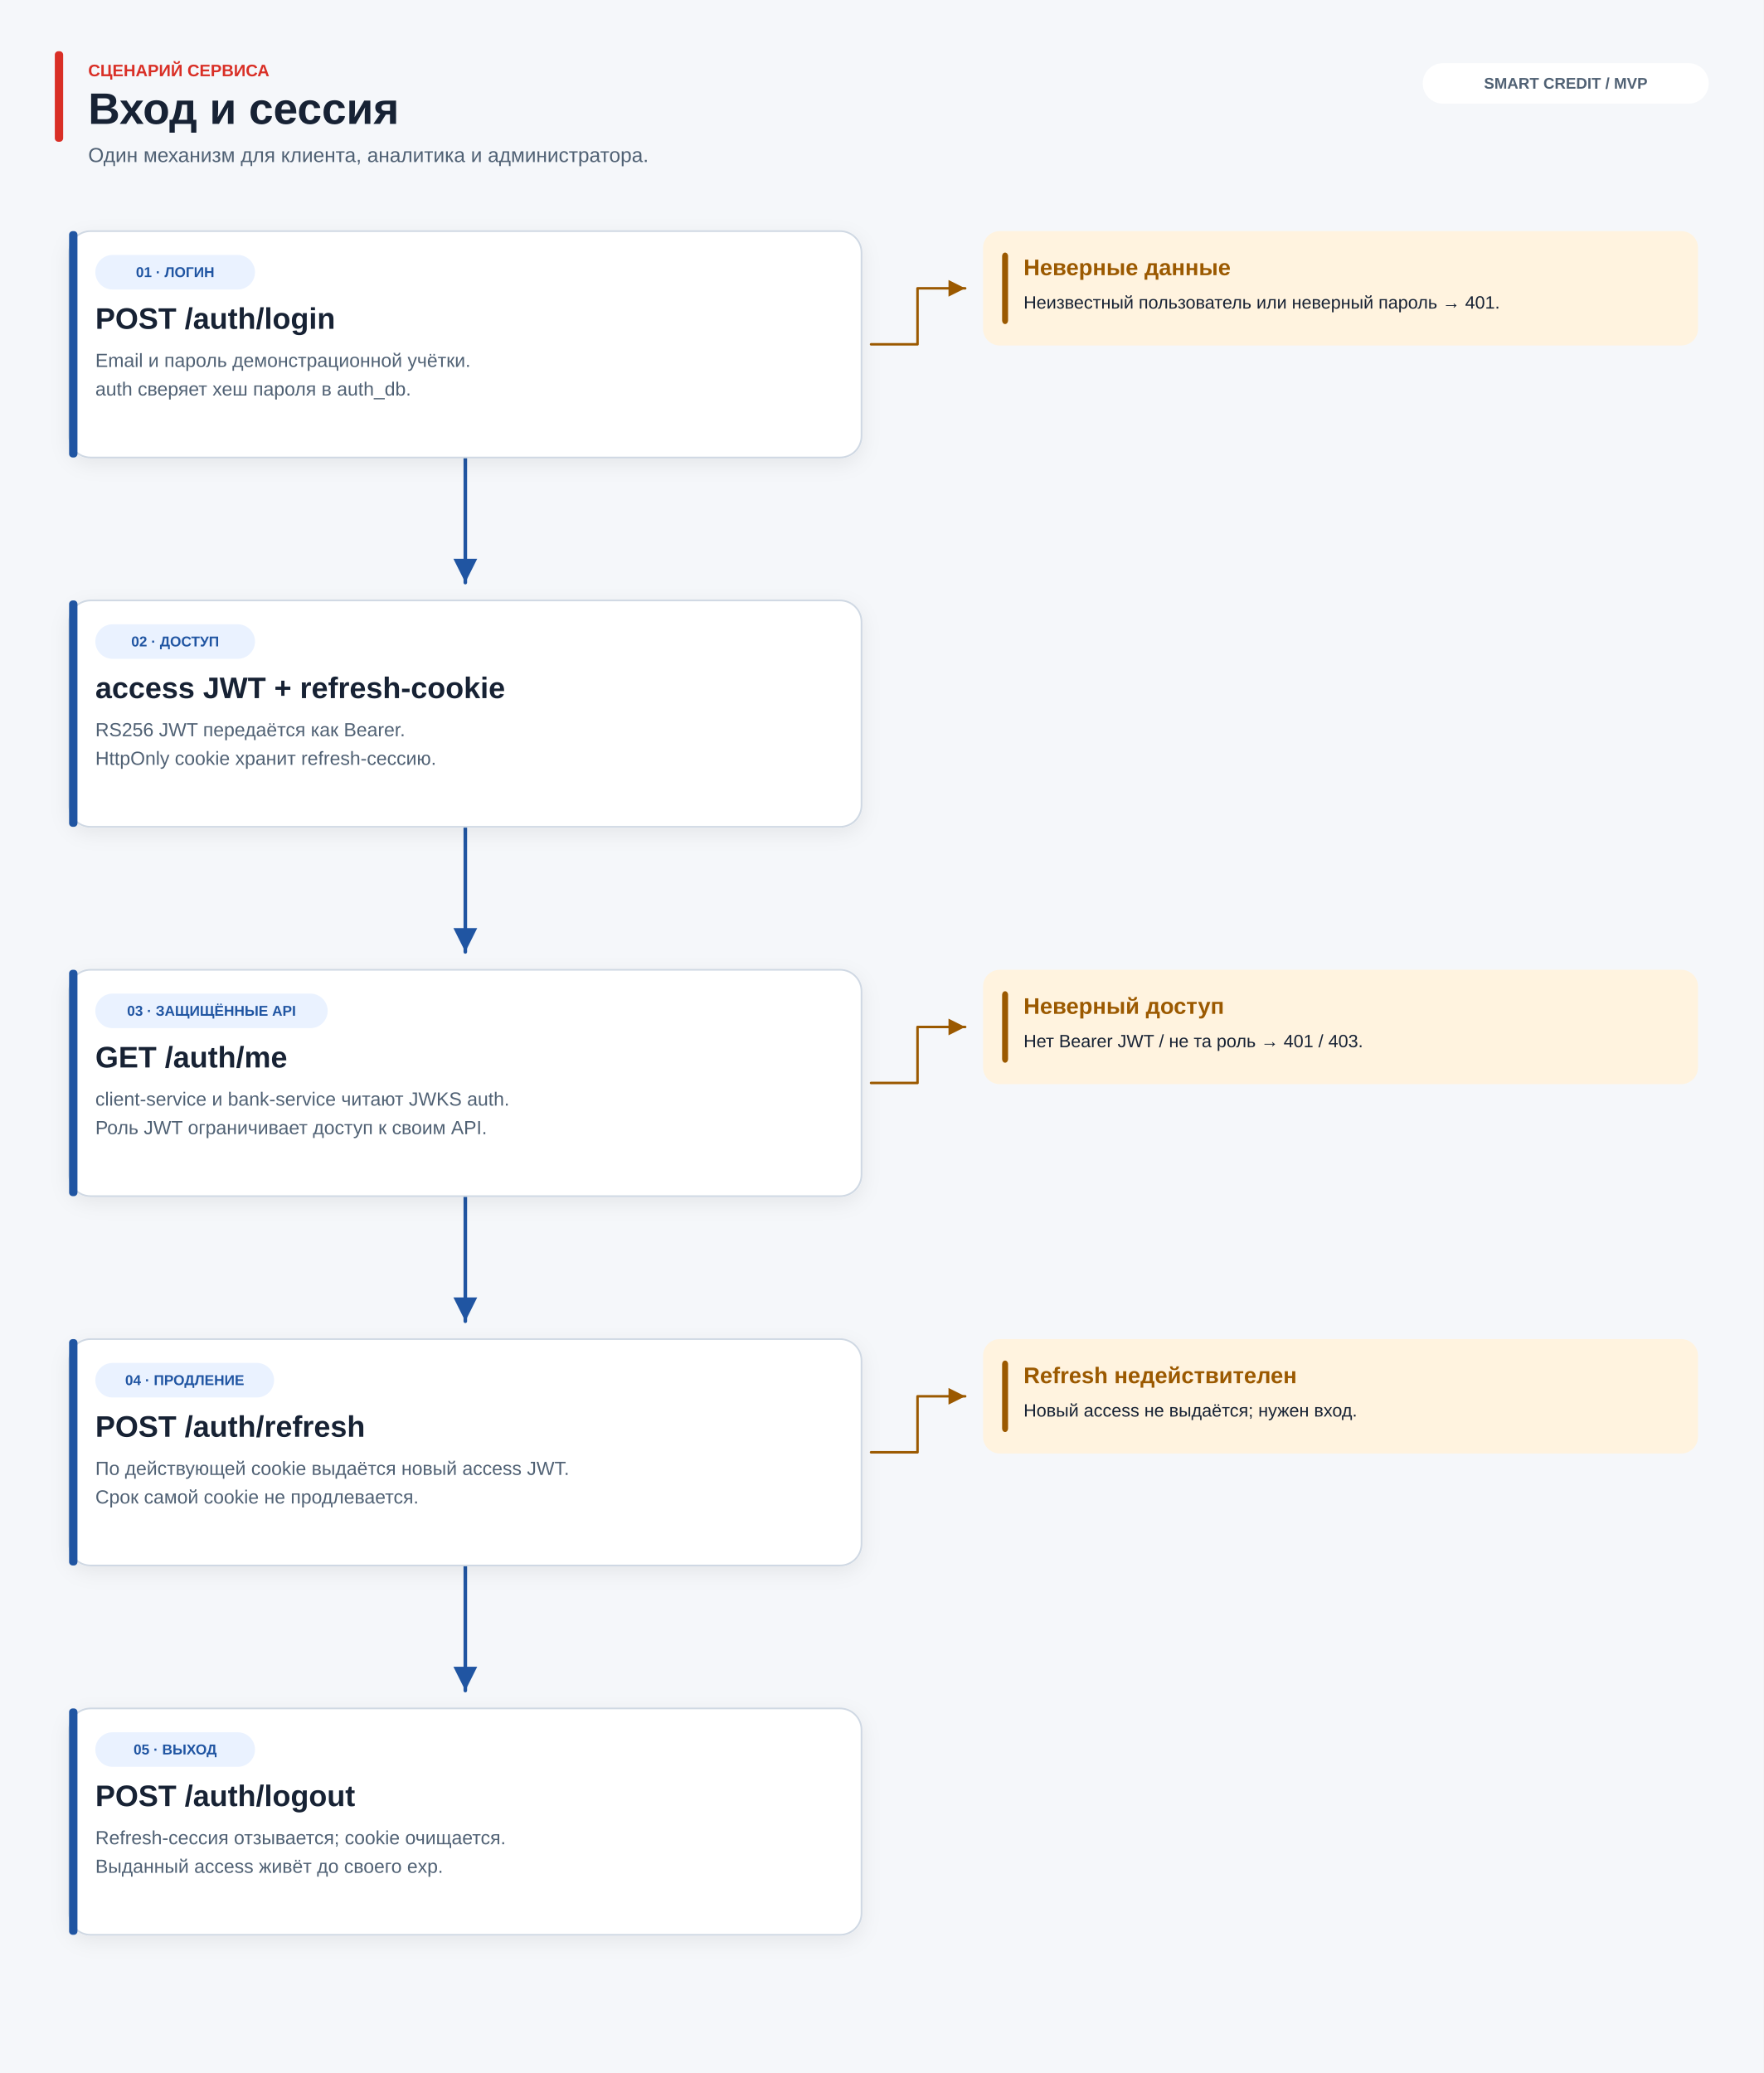
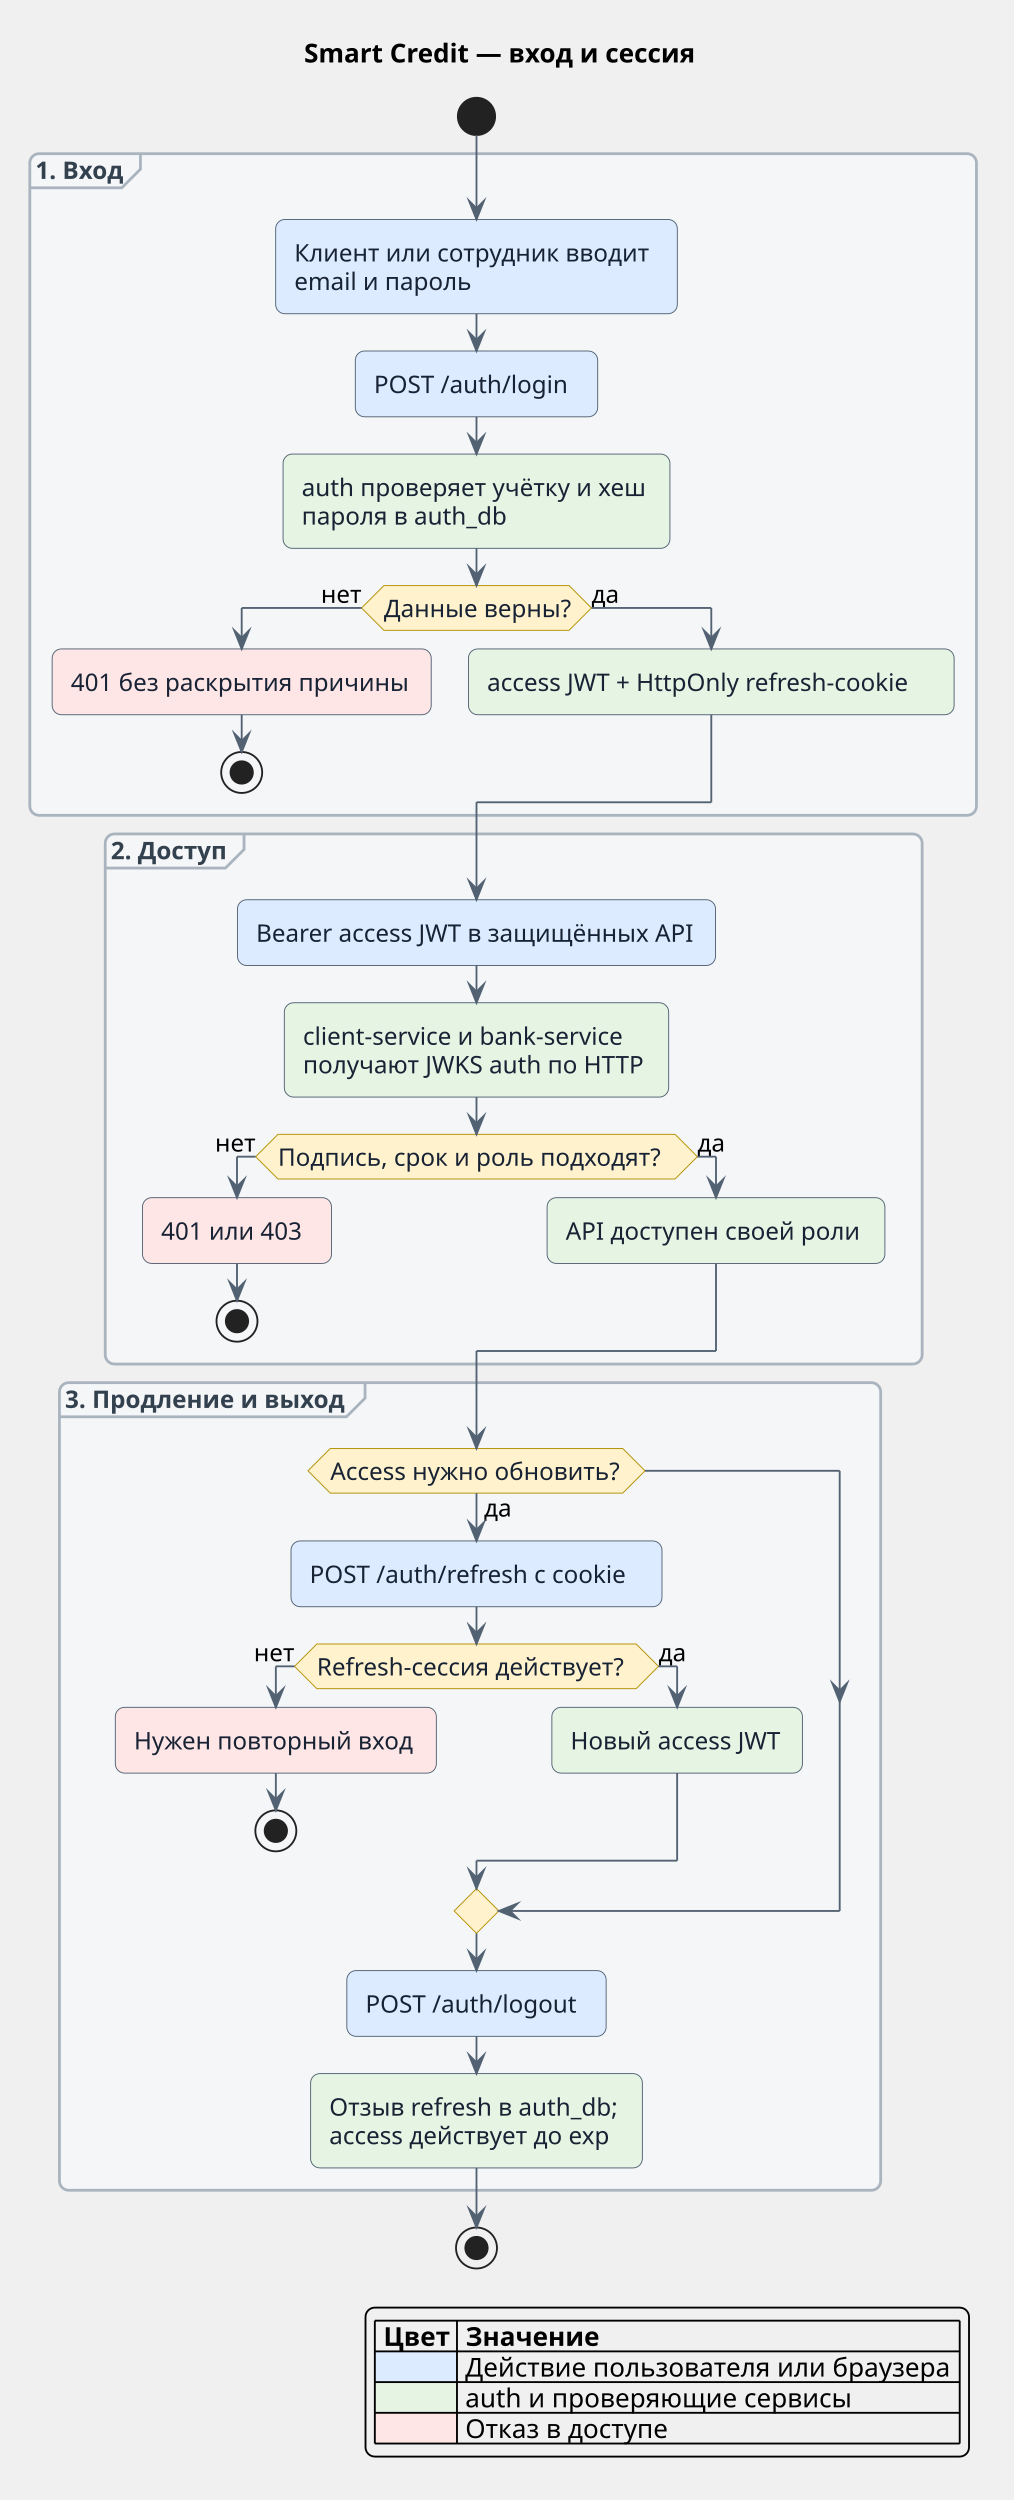
- <svg xmlns="http://www.w3.org/2000/svg" viewBox="0 0 1480 1740" width="1480" height="1740" role="img" aria-labelledby="diagram-title diagram-description">
-   <defs>
-     <filter id="shadow" x="-10%" y="-10%" width="120%" height="135%">
-       <feDropShadow dx="0" dy="5" stdDeviation="8" flood-color="#172234" flood-opacity="0.07" />
-     </filter>
-     <marker id="arrow-gray" viewBox="0 0 12 12" refX="11" refY="6" markerWidth="8" markerHeight="8" orient="auto">
-       <path d="M 1 1 L 11 6 L 1 11 Z" fill="#506174" />
-     </marker>
-     <marker id="arrow-blue" viewBox="0 0 12 12" refX="11" refY="6" markerWidth="8" markerHeight="8" orient="auto">
-       <path d="M 1 1 L 11 6 L 1 11 Z" fill="#2055A2" />
-     </marker>
-     <marker id="arrow-green" viewBox="0 0 12 12" refX="11" refY="6" markerWidth="8" markerHeight="8" orient="auto">
-       <path d="M 1 1 L 11 6 L 1 11 Z" fill="#18704D" />
-     </marker>
-     <marker id="arrow-red" viewBox="0 0 12 12" refX="11" refY="6" markerWidth="8" markerHeight="8" orient="auto">
-       <path d="M 1 1 L 11 6 L 1 11 Z" fill="#D92F26" />
-     </marker>
-     <marker id="arrow-amber" viewBox="0 0 12 12" refX="11" refY="6" markerWidth="8" markerHeight="8" orient="auto">
-       <path d="M 1 1 L 11 6 L 1 11 Z" fill="#9B5900" />
-     </marker>
-   </defs>
-   <rect width="1480" height="1740" fill="#F5F7FA" />
-   <rect x="46" y="43" width="7" height="76" rx="3" fill="#D92F26" stroke="none" stroke-width="0" />
-   <text x="74" y="64" fill="#D92F26" font-family="Arial, Helvetica, sans-serif" font-size="14" font-weight="800" text-anchor="start">СЦЕНАРИЙ СЕРВИСА</text>
-   <text x="74" y="104" fill="#172234" font-family="Arial, Helvetica, sans-serif" font-size="37" font-weight="800" text-anchor="start">Вход и сессия</text>
-   <text x="74" y="136" fill="#506174" font-family="Arial, Helvetica, sans-serif" font-size="17" font-weight="400" text-anchor="start">Один механизм для клиента, аналитика и администратора.</text>
-   <rect x="1194" y="53" width="240" height="34" rx="17" fill="#FFFFFF" stroke="none" stroke-width="0" />
-   <text x="1314" y="74.42" fill="#506174" font-family="Arial, Helvetica, sans-serif" font-size="13" font-weight="700" text-anchor="middle">SMART CREDIT  /  MVP</text>
-   <line x1="390.5" y1="384" x2="390.5" y2="489" stroke="#2055A2" stroke-width="3" stroke-linecap="round" marker-end="url(#arrow-blue)" />
-   <line x1="390.5" y1="694" x2="390.5" y2="799" stroke="#2055A2" stroke-width="3" stroke-linecap="round" marker-end="url(#arrow-blue)" />
-   <line x1="390.5" y1="1004" x2="390.5" y2="1109" stroke="#2055A2" stroke-width="3" stroke-linecap="round" marker-end="url(#arrow-blue)" />
-   <line x1="390.5" y1="1314" x2="390.5" y2="1419" stroke="#2055A2" stroke-width="3" stroke-linecap="round" marker-end="url(#arrow-blue)" />
-   <rect x="58" y="194" width="665" height="190" rx="18" fill="#FFFFFF" stroke="#CFD8E3" stroke-width="1.4" filter="url(#shadow)" />
-   <rect x="58" y="194" width="7" height="190" rx="3" fill="#2055A2" stroke="none" stroke-width="0" />
-   <rect x="80" y="214" width="134" height="29" rx="14.5" fill="#EAF2FF" stroke="none" stroke-width="0" />
-   <text x="147" y="232.58" fill="#2055A2" font-family="Arial, Helvetica, sans-serif" font-size="12" font-weight="700" text-anchor="middle">01 · ЛОГИН</text>
-   <text x="80" y="276" fill="#172234" font-family="Arial, Helvetica, sans-serif" font-size="25" font-weight="800" text-anchor="start">POST /auth/login</text>
-   <text x="80" y="308" fill="#506174" font-family="Arial, Helvetica, sans-serif" font-size="16" font-weight="400" text-anchor="start">Email и пароль демонстрационной учётки.</text>
-   <text x="80" y="332" fill="#506174" font-family="Arial, Helvetica, sans-serif" font-size="16" font-weight="400" text-anchor="start">auth сверяет хеш пароля в auth_db.</text>
-   <rect x="58" y="504" width="665" height="190" rx="18" fill="#FFFFFF" stroke="#CFD8E3" stroke-width="1.4" filter="url(#shadow)" />
-   <rect x="58" y="504" width="7" height="190" rx="3" fill="#2055A2" stroke="none" stroke-width="0" />
-   <rect x="80" y="524" width="134" height="29" rx="14.5" fill="#EAF2FF" stroke="none" stroke-width="0" />
-   <text x="147" y="542.58" fill="#2055A2" font-family="Arial, Helvetica, sans-serif" font-size="12" font-weight="700" text-anchor="middle">02 · ДОСТУП</text>
-   <text x="80" y="586" fill="#172234" font-family="Arial, Helvetica, sans-serif" font-size="25" font-weight="800" text-anchor="start">access JWT + refresh-cookie</text>
-   <text x="80" y="618" fill="#506174" font-family="Arial, Helvetica, sans-serif" font-size="16" font-weight="400" text-anchor="start">RS256 JWT передаётся как Bearer.</text>
-   <text x="80" y="642" fill="#506174" font-family="Arial, Helvetica, sans-serif" font-size="16" font-weight="400" text-anchor="start">HttpOnly cookie хранит refresh-сессию.</text>
-   <rect x="58" y="814" width="665" height="190" rx="18" fill="#FFFFFF" stroke="#CFD8E3" stroke-width="1.4" filter="url(#shadow)" />
-   <rect x="58" y="814" width="7" height="190" rx="3" fill="#2055A2" stroke="none" stroke-width="0" />
-   <rect x="80" y="834" width="195" height="29" rx="14.5" fill="#EAF2FF" stroke="none" stroke-width="0" />
-   <text x="177.5" y="852.58" fill="#2055A2" font-family="Arial, Helvetica, sans-serif" font-size="12" font-weight="700" text-anchor="middle">03 · ЗАЩИЩЁННЫЕ API</text>
-   <text x="80" y="896" fill="#172234" font-family="Arial, Helvetica, sans-serif" font-size="25" font-weight="800" text-anchor="start">GET /auth/me</text>
-   <text x="80" y="928" fill="#506174" font-family="Arial, Helvetica, sans-serif" font-size="16" font-weight="400" text-anchor="start">client-service и bank-service читают JWKS auth.</text>
-   <text x="80" y="952" fill="#506174" font-family="Arial, Helvetica, sans-serif" font-size="16" font-weight="400" text-anchor="start">Роль JWT ограничивает доступ к своим API.</text>
-   <rect x="58" y="1124" width="665" height="190" rx="18" fill="#FFFFFF" stroke="#CFD8E3" stroke-width="1.4" filter="url(#shadow)" />
-   <rect x="58" y="1124" width="7" height="190" rx="3" fill="#2055A2" stroke="none" stroke-width="0" />
-   <rect x="80" y="1144" width="150" height="29" rx="14.5" fill="#EAF2FF" stroke="none" stroke-width="0" />
-   <text x="155" y="1162.58" fill="#2055A2" font-family="Arial, Helvetica, sans-serif" font-size="12" font-weight="700" text-anchor="middle">04 · ПРОДЛЕНИЕ</text>
-   <text x="80" y="1206" fill="#172234" font-family="Arial, Helvetica, sans-serif" font-size="25" font-weight="800" text-anchor="start">POST /auth/refresh</text>
-   <text x="80" y="1238" fill="#506174" font-family="Arial, Helvetica, sans-serif" font-size="16" font-weight="400" text-anchor="start">По действующей cookie выдаётся новый access JWT.</text>
-   <text x="80" y="1262" fill="#506174" font-family="Arial, Helvetica, sans-serif" font-size="16" font-weight="400" text-anchor="start">Срок самой cookie не продлевается.</text>
-   <rect x="58" y="1434" width="665" height="190" rx="18" fill="#FFFFFF" stroke="#CFD8E3" stroke-width="1.4" filter="url(#shadow)" />
-   <rect x="58" y="1434" width="7" height="190" rx="3" fill="#2055A2" stroke="none" stroke-width="0" />
-   <rect x="80" y="1454" width="134" height="29" rx="14.5" fill="#EAF2FF" stroke="none" stroke-width="0" />
-   <text x="147" y="1472.58" fill="#2055A2" font-family="Arial, Helvetica, sans-serif" font-size="12" font-weight="700" text-anchor="middle">05 · ВЫХОД</text>
-   <text x="80" y="1516" fill="#172234" font-family="Arial, Helvetica, sans-serif" font-size="25" font-weight="800" text-anchor="start">POST /auth/logout</text>
-   <text x="80" y="1548" fill="#506174" font-family="Arial, Helvetica, sans-serif" font-size="16" font-weight="400" text-anchor="start">Refresh-сессия отзывается; cookie очищается.</text>
-   <text x="80" y="1572" fill="#506174" font-family="Arial, Helvetica, sans-serif" font-size="16" font-weight="400" text-anchor="start">Выданный access живёт до своего exp.</text>
-   <rect x="825" y="194" width="600" height="96" rx="14" fill="#FFF3DF" stroke="none" stroke-width="0" />
-   <rect x="841" y="212" width="5" height="60" rx="3" fill="#9B5900" stroke="none" stroke-width="0" />
-   <text x="859" y="231" fill="#9B5900" font-family="Arial, Helvetica, sans-serif" font-size="19" font-weight="800" text-anchor="start">Неверные данные</text>
-   <text x="859" y="259" fill="#172234" font-family="Arial, Helvetica, sans-serif" font-size="15" font-weight="400" text-anchor="start">Неизвестный пользователь или неверный пароль → 401.</text>
-   <path d="M 731 289 H 770 V 242 H 810" fill="none" stroke="#9B5900" stroke-width="2.1" stroke-linecap="round" stroke-linejoin="round" marker-end="url(#arrow-amber)" />
-   <rect x="825" y="814" width="600" height="96" rx="14" fill="#FFF3DF" stroke="none" stroke-width="0" />
-   <rect x="841" y="832" width="5" height="60" rx="3" fill="#9B5900" stroke="none" stroke-width="0" />
-   <text x="859" y="851" fill="#9B5900" font-family="Arial, Helvetica, sans-serif" font-size="19" font-weight="800" text-anchor="start">Неверный доступ</text>
-   <text x="859" y="879" fill="#172234" font-family="Arial, Helvetica, sans-serif" font-size="15" font-weight="400" text-anchor="start">Нет Bearer JWT / не та роль → 401 / 403.</text>
-   <path d="M 731 909 H 770 V 862 H 810" fill="none" stroke="#9B5900" stroke-width="2.1" stroke-linecap="round" stroke-linejoin="round" marker-end="url(#arrow-amber)" />
-   <rect x="825" y="1124" width="600" height="96" rx="14" fill="#FFF3DF" stroke="none" stroke-width="0" />
-   <rect x="841" y="1142" width="5" height="60" rx="3" fill="#9B5900" stroke="none" stroke-width="0" />
-   <text x="859" y="1161" fill="#9B5900" font-family="Arial, Helvetica, sans-serif" font-size="19" font-weight="800" text-anchor="start">Refresh недействителен</text>
-   <text x="859" y="1189" fill="#172234" font-family="Arial, Helvetica, sans-serif" font-size="15" font-weight="400" text-anchor="start">Новый access не выдаётся; нужен вход.</text>
-   <path d="M 731 1219 H 770 V 1172 H 810" fill="none" stroke="#9B5900" stroke-width="2.1" stroke-linecap="round" stroke-linejoin="round" marker-end="url(#arrow-amber)" />
+ <svg xmlns="http://www.w3.org/2000/svg" version="1.1" data-diagram-type="ACTIVITY" style="width:544px;height:1342px;background:#FFFFFF;" width="544px" height="1342px" viewBox="0 0 544 1342" zoomAndPan="magnify" preserveAspectRatio="none" contentStyleType="text/css">
+   <defs />
+   <g font-family="sans-serif" lengthAdjust="spacing">
+     <g class="title" data-source-line="1">
+       <text x="163.217" y="33.535" fill="#000" font-size="14" textLength="215.735" font-weight="700" font-family="'Segoe UI'">Smart Credit — вход и сессия</text>
+     </g>
+     <ellipse cx="255.782" cy="62.488" rx="10" ry="10" fill="#222" style="stroke:#222;stroke-width:1;" />
+     <rect x="16" y="82.488" width="508.169" height="355.174" fill="#F4F6F8" style="stroke:#A9B4BF;stroke-width:1.5;" rx="5" ry="5" />
+     <path d="M75.385,82.488 L75.385,90.799 L65.385,100.799 L16,100.799" style="stroke:#A9B4BF;stroke-width:1.5;" fill="none" />
+     <text x="19" y="96.057" fill="#33414F" font-size="13" textLength="49.385" font-weight="700" font-family="'Segoe UI'">1. Вход</text>
+     <rect x="147.977" y="117.799" width="215.609" height="50.621" fill="#DCEBFF" style="stroke:#526273;stroke-width:0.5;" rx="5" ry="5" />
+     <text x="157.977" y="140.367" fill="#172234" font-size="13" textLength="195.609" font-family="'Segoe UI'">Клиент или сотрудник вводит</text>
+     <text x="157.977" y="155.678" fill="#172234" font-size="13" textLength="96.072" font-family="'Segoe UI'">email и пароль</text>
+     <rect x="190.729" y="188.42" width="130.106" height="35.311" fill="#DCEBFF" style="stroke:#526273;stroke-width:0.5;" rx="5" ry="5" />
+     <text x="200.729" y="210.988" fill="#172234" font-size="13" textLength="110.106" font-family="'Segoe UI'">POST /auth/login</text>
+     <rect x="151.954" y="243.73" width="207.656" height="50.621" fill="#E5F4E3" style="stroke:#526273;stroke-width:0.5;" rx="5" ry="5" />
+     <text x="161.954" y="266.299" fill="#172234" font-size="13" textLength="187.656" font-family="'Segoe UI'">auth проверяет учётку и хеш</text>
+     <text x="161.954" y="281.609" fill="#172234" font-size="13" textLength="112.011" font-family="'Segoe UI'">пароля в auth_db</text>
+     <polygon points="206.077,314.352,305.487,314.352,317.487,326.352,305.487,338.352,206.077,338.352,194.077,326.352,206.077,314.352" fill="#FFF2CC" style="stroke:#B38F00;stroke-width:0.5;stroke-linejoin:miter;stroke-miterlimit:10;" />
+     <text x="206.077" y="331.265" fill="#172234" font-size="13" textLength="99.411" font-family="'Segoe UI'">Данные верны?</text>
+     <text x="172.266" y="323.609" fill="#000" font-size="13" textLength="21.811" font-family="'Segoe UI'">нет</text>
+     <text x="317.487" y="323.609" fill="#000" font-size="13" textLength="15.914" font-family="'Segoe UI'">да</text>
+     <rect x="28" y="348.352" width="203.479" height="35.311" fill="#FFE6E6" style="stroke:#526273;stroke-width:0.5;" rx="5" ry="5" />
+     <text x="38" y="370.92" fill="#172234" font-size="13" textLength="183.479" font-family="'Segoe UI'">401 без раскрытия причины</text>
+     <ellipse cx="129.74" cy="414.662" rx="11" ry="11" fill="none" style="stroke:#222;stroke-width:1;" />
+     <ellipse cx="129.74" cy="414.662" rx="6" ry="6" fill="#222" style="stroke:#222;stroke-width:1;" />
+     <rect x="251.479" y="348.352" width="260.69" height="35.311" fill="#E5F4E3" style="stroke:#526273;stroke-width:0.5;" rx="5" ry="5" />
+     <text x="261.479" y="370.92" fill="#172234" font-size="13" textLength="240.69" font-family="'Segoe UI'">access JWT + HttpOnly refresh-cookie</text>
+     <rect x="56.481" y="447.662" width="438.528" height="284.553" fill="#F4F6F8" style="stroke:#A9B4BF;stroke-width:1.5;" rx="5" ry="5" />
+     <path d="M130.999,447.662 L130.999,455.973 L120.999,465.973 L56.481,465.973" style="stroke:#A9B4BF;stroke-width:1.5;" fill="none" />
+     <text x="59.481" y="461.23" fill="#33414F" font-size="13" textLength="64.518" font-weight="700" font-family="'Segoe UI'">2. Доступ</text>
+     <rect x="127.465" y="482.973" width="256.634" height="35.311" fill="#DCEBFF" style="stroke:#526273;stroke-width:0.5;" rx="5" ry="5" />
+     <text x="137.465" y="505.541" fill="#172234" font-size="13" textLength="236.634" font-family="'Segoe UI'">Bearer access JWT в защищённых API</text>
+     <rect x="152.63" y="538.283" width="206.304" height="50.621" fill="#E5F4E3" style="stroke:#526273;stroke-width:0.5;" rx="5" ry="5" />
+     <text x="162.63" y="560.852" fill="#172234" font-size="13" textLength="183.942" font-family="'Segoe UI'">client-service и bank-service</text>
+     <text x="162.63" y="576.162" fill="#172234" font-size="13" textLength="186.304" font-family="'Segoe UI'">получают JWKS auth по HTTP</text>
+     <polygon points="149.217,608.904,362.346,608.904,374.346,620.904,362.346,632.904,149.217,632.904,137.217,620.904,149.217,608.904" fill="#FFF2CC" style="stroke:#B38F00;stroke-width:0.5;stroke-linejoin:miter;stroke-miterlimit:10;" />
+     <text x="149.217" y="625.817" fill="#172234" font-size="13" textLength="213.129" font-family="'Segoe UI'">Подпись, срок и роль подходят?</text>
+     <text x="115.407" y="618.162" fill="#000" font-size="13" textLength="21.811" font-family="'Segoe UI'">нет</text>
+     <text x="374.346" y="618.162" fill="#000" font-size="13" textLength="15.914" font-family="'Segoe UI'">да</text>
+     <rect x="76.481" y="642.904" width="101.472" height="35.311" fill="#FFE6E6" style="stroke:#526273;stroke-width:0.5;" rx="5" ry="5" />
+     <text x="86.481" y="665.473" fill="#172234" font-size="13" textLength="81.472" font-family="'Segoe UI'">401 или 403</text>
+     <ellipse cx="127.217" cy="709.215" rx="11" ry="11" fill="none" style="stroke:#222;stroke-width:1;" />
+     <ellipse cx="127.217" cy="709.215" rx="6" ry="6" fill="#222" style="stroke:#222;stroke-width:1;" />
+     <rect x="293.683" y="642.904" width="181.326" height="35.311" fill="#E5F4E3" style="stroke:#526273;stroke-width:0.5;" rx="5" ry="5" />
+     <text x="303.683" y="665.473" fill="#172234" font-size="13" textLength="161.326" font-family="'Segoe UI'">API доступен своей роли</text>
+     <rect x="31.91" y="742.215" width="440.837" height="433.519" fill="#F4F6F8" style="stroke:#A9B4BF;stroke-width:1.5;" rx="5" ry="5" />
+     <path d="M195.962,742.215 L195.962,750.525 L185.962,760.525 L31.91,760.525" style="stroke:#A9B4BF;stroke-width:1.5;" fill="none" />
+     <text x="34.91" y="755.783" fill="#33414F" font-size="13" textLength="154.051" font-weight="700" font-family="'Segoe UI'">3. Продление и выход</text>
+     <rect x="156.21" y="827.181" width="199.144" height="35.311" fill="#DCEBFF" style="stroke:#526273;stroke-width:0.5;" rx="5" ry="5" />
+     <text x="166.21" y="849.749" fill="#172234" font-size="13" textLength="179.144" font-family="'Segoe UI'">POST /auth/refresh с cookie</text>
+     <polygon points="170.073,882.491,341.491,882.491,353.491,894.491,341.491,906.491,170.073,906.491,158.073,894.491,170.073,882.491" fill="#FFF2CC" style="stroke:#B38F00;stroke-width:0.5;stroke-linejoin:miter;stroke-miterlimit:10;" />
+     <text x="170.073" y="899.404" fill="#172234" font-size="13" textLength="171.418" font-family="'Segoe UI'">Refresh-сессия действует?</text>
+     <text x="136.262" y="891.749" fill="#000" font-size="13" textLength="21.811" font-family="'Segoe UI'">нет</text>
+     <text x="353.491" y="891.749" fill="#000" font-size="13" textLength="15.914" font-family="'Segoe UI'">да</text>
+     <rect x="61.91" y="916.491" width="172.325" height="35.311" fill="#FFE6E6" style="stroke:#526273;stroke-width:0.5;" rx="5" ry="5" />
+     <text x="71.91" y="939.06" fill="#172234" font-size="13" textLength="152.325" font-family="'Segoe UI'">Нужен повторный вход</text>
+     <ellipse cx="148.073" cy="982.802" rx="11" ry="11" fill="none" style="stroke:#222;stroke-width:1;" />
+     <ellipse cx="148.073" cy="982.802" rx="6" ry="6" fill="#222" style="stroke:#222;stroke-width:1;" />
+     <rect x="296.235" y="916.491" width="134.512" height="35.311" fill="#E5F4E3" style="stroke:#526273;stroke-width:0.5;" rx="5" ry="5" />
+     <text x="306.235" y="939.06" fill="#172234" font-size="13" textLength="114.512" font-family="'Segoe UI'">Новый access JWT</text>
+     <polygon points="177.315,777.525,334.248,777.525,346.248,789.525,334.248,801.525,177.315,801.525,165.315,789.525,177.315,777.525" fill="#FFF2CC" style="stroke:#B38F00;stroke-width:0.5;stroke-linejoin:miter;stroke-miterlimit:10;" />
+     <text x="259.782" y="814.094" fill="#000" font-size="13" textLength="15.914" font-family="'Segoe UI'">да</text>
+     <text x="177.315" y="794.438" fill="#172234" font-size="13" textLength="156.933" font-family="'Segoe UI'">Access нужно обновить?</text>
+     <polygon points="255.782,1013.802,267.782,1025.802,255.782,1037.802,243.782,1025.802,255.782,1013.802" fill="#FFF2CC" style="stroke:#B38F00;stroke-width:0.5;stroke-linejoin:miter;stroke-miterlimit:10;" />
+     <rect x="186.184" y="1057.802" width="139.196" height="35.311" fill="#DCEBFF" style="stroke:#526273;stroke-width:0.5;" rx="5" ry="5" />
+     <text x="196.184" y="1080.37" fill="#172234" font-size="13" textLength="119.196" font-family="'Segoe UI'">POST /auth/logout</text>
+     <rect x="166.734" y="1113.112" width="178.095" height="50.621" fill="#E5F4E3" style="stroke:#526273;stroke-width:0.5;" rx="5" ry="5" />
+     <text x="176.734" y="1135.681" fill="#172234" font-size="13" textLength="157.911" font-family="'Segoe UI'">Отзыв refresh в auth_db;</text>
+     <text x="176.734" y="1150.991" fill="#172234" font-size="13" textLength="158.095" font-family="'Segoe UI'">access действует до exp</text>
+     <ellipse cx="255.782" cy="1206.733" rx="11" ry="11" fill="none" style="stroke:#222;stroke-width:1;" />
+     <ellipse cx="255.782" cy="1206.733" rx="6" ry="6" fill="#222" style="stroke:#222;stroke-width:1;" />
+     <line x1="255.782" y1="168.42" x2="255.782" y2="188.42" style="stroke:#526273;stroke-width:1;" />
+     <polygon points="251.782,178.42,255.782,188.42,259.782,178.42,255.782,182.42" fill="#526273" style="stroke:#526273;stroke-width:1;stroke-linejoin:miter;stroke-miterlimit:10;" />
+     <line x1="255.782" y1="223.73" x2="255.782" y2="243.73" style="stroke:#526273;stroke-width:1;" />
+     <polygon points="251.782,233.73,255.782,243.73,259.782,233.73,255.782,237.73" fill="#526273" style="stroke:#526273;stroke-width:1;stroke-linejoin:miter;stroke-miterlimit:10;" />
+     <line x1="129.74" y1="383.662" x2="129.74" y2="403.662" style="stroke:#526273;stroke-width:1;" />
+     <polygon points="125.74,393.662,129.74,403.662,133.74,393.662,129.74,397.662" fill="#526273" style="stroke:#526273;stroke-width:1;stroke-linejoin:miter;stroke-miterlimit:10;" />
+     <line x1="194.077" y1="326.352" x2="129.74" y2="326.352" style="stroke:#526273;stroke-width:1;" />
+     <line x1="129.74" y1="326.352" x2="129.74" y2="348.352" style="stroke:#526273;stroke-width:1;" />
+     <polygon points="125.74,338.352,129.74,348.352,133.74,338.352,129.74,342.352" fill="#526273" style="stroke:#526273;stroke-width:1;stroke-linejoin:miter;stroke-miterlimit:10;" />
+     <line x1="317.487" y1="326.352" x2="381.824" y2="326.352" style="stroke:#526273;stroke-width:1;" />
+     <line x1="381.824" y1="326.352" x2="381.824" y2="348.352" style="stroke:#526273;stroke-width:1;" />
+     <polygon points="377.824,338.352,381.824,348.352,385.824,338.352,381.824,342.352" fill="#526273" style="stroke:#526273;stroke-width:1;stroke-linejoin:miter;stroke-miterlimit:10;" />
+     <line x1="381.824" y1="383.662" x2="381.824" y2="430.662" style="stroke:#526273;stroke-width:1;" />
+     <line x1="381.824" y1="430.662" x2="255.782" y2="430.662" style="stroke:#526273;stroke-width:1;" />
+     <line x1="255.782" y1="430.662" x2="255.782" y2="482.973" style="stroke:#526273;stroke-width:1;" />
+     <polygon points="251.782,472.973,255.782,482.973,259.782,472.973,255.782,476.973" fill="#526273" style="stroke:#526273;stroke-width:1;stroke-linejoin:miter;stroke-miterlimit:10;" />
+     <line x1="255.782" y1="294.352" x2="255.782" y2="314.352" style="stroke:#526273;stroke-width:1;" />
+     <polygon points="251.782,304.352,255.782,314.352,259.782,304.352,255.782,308.352" fill="#526273" style="stroke:#526273;stroke-width:1;stroke-linejoin:miter;stroke-miterlimit:10;" />
+     <line x1="255.782" y1="72.488" x2="255.782" y2="117.799" style="stroke:#526273;stroke-width:1;" />
+     <polygon points="251.782,107.799,255.782,117.799,259.782,107.799,255.782,111.799" fill="#526273" style="stroke:#526273;stroke-width:1;stroke-linejoin:miter;stroke-miterlimit:10;" />
+     <line x1="255.782" y1="518.283" x2="255.782" y2="538.283" style="stroke:#526273;stroke-width:1;" />
+     <polygon points="251.782,528.283,255.782,538.283,259.782,528.283,255.782,532.283" fill="#526273" style="stroke:#526273;stroke-width:1;stroke-linejoin:miter;stroke-miterlimit:10;" />
+     <line x1="127.217" y1="678.215" x2="127.217" y2="698.215" style="stroke:#526273;stroke-width:1;" />
+     <polygon points="123.217,688.215,127.217,698.215,131.217,688.215,127.217,692.215" fill="#526273" style="stroke:#526273;stroke-width:1;stroke-linejoin:miter;stroke-miterlimit:10;" />
+     <line x1="137.217" y1="620.904" x2="127.217" y2="620.904" style="stroke:#526273;stroke-width:1;" />
+     <line x1="127.217" y1="620.904" x2="127.217" y2="642.904" style="stroke:#526273;stroke-width:1;" />
+     <polygon points="123.217,632.904,127.217,642.904,131.217,632.904,127.217,636.904" fill="#526273" style="stroke:#526273;stroke-width:1;stroke-linejoin:miter;stroke-miterlimit:10;" />
+     <line x1="374.346" y1="620.904" x2="384.346" y2="620.904" style="stroke:#526273;stroke-width:1;" />
+     <line x1="384.346" y1="620.904" x2="384.346" y2="642.904" style="stroke:#526273;stroke-width:1;" />
+     <polygon points="380.346,632.904,384.346,642.904,388.346,632.904,384.346,636.904" fill="#526273" style="stroke:#526273;stroke-width:1;stroke-linejoin:miter;stroke-miterlimit:10;" />
+     <line x1="384.346" y1="678.215" x2="384.346" y2="725.215" style="stroke:#526273;stroke-width:1;" />
+     <line x1="384.346" y1="725.215" x2="255.782" y2="725.215" style="stroke:#526273;stroke-width:1;" />
+     <line x1="255.782" y1="725.215" x2="255.782" y2="777.525" style="stroke:#526273;stroke-width:1;" />
+     <polygon points="251.782,767.525,255.782,777.525,259.782,767.525,255.782,771.525" fill="#526273" style="stroke:#526273;stroke-width:1;stroke-linejoin:miter;stroke-miterlimit:10;" />
+     <line x1="255.782" y1="588.904" x2="255.782" y2="608.904" style="stroke:#526273;stroke-width:1;" />
+     <polygon points="251.782,598.904,255.782,608.904,259.782,598.904,255.782,602.904" fill="#526273" style="stroke:#526273;stroke-width:1;stroke-linejoin:miter;stroke-miterlimit:10;" />
+     <line x1="148.073" y1="951.802" x2="148.073" y2="971.802" style="stroke:#526273;stroke-width:1;" />
+     <polygon points="144.073,961.802,148.073,971.802,152.073,961.802,148.073,965.802" fill="#526273" style="stroke:#526273;stroke-width:1;stroke-linejoin:miter;stroke-miterlimit:10;" />
+     <line x1="158.073" y1="894.491" x2="148.073" y2="894.491" style="stroke:#526273;stroke-width:1;" />
+     <line x1="148.073" y1="894.491" x2="148.073" y2="916.491" style="stroke:#526273;stroke-width:1;" />
+     <polygon points="144.073,906.491,148.073,916.491,152.073,906.491,148.073,910.491" fill="#526273" style="stroke:#526273;stroke-width:1;stroke-linejoin:miter;stroke-miterlimit:10;" />
+     <line x1="353.491" y1="894.491" x2="363.491" y2="894.491" style="stroke:#526273;stroke-width:1;" />
+     <line x1="363.491" y1="894.491" x2="363.491" y2="916.491" style="stroke:#526273;stroke-width:1;" />
+     <polygon points="359.491,906.491,363.491,916.491,367.491,906.491,363.491,910.491" fill="#526273" style="stroke:#526273;stroke-width:1;stroke-linejoin:miter;stroke-miterlimit:10;" />
+     <line x1="363.491" y1="951.802" x2="363.491" y2="998.802" style="stroke:#526273;stroke-width:1;" />
+     <line x1="363.491" y1="998.802" x2="255.782" y2="998.802" style="stroke:#526273;stroke-width:1;" />
+     <line x1="255.782" y1="998.802" x2="255.782" y2="1013.802" style="stroke:#526273;stroke-width:1;" />
+     <polygon points="251.782,1003.802,255.782,1013.802,259.782,1003.802,255.782,1007.802" fill="#526273" style="stroke:#526273;stroke-width:1;stroke-linejoin:miter;stroke-miterlimit:10;" />
+     <line x1="255.782" y1="862.491" x2="255.782" y2="882.491" style="stroke:#526273;stroke-width:1;" />
+     <polygon points="251.782,872.491,255.782,882.491,259.782,872.491,255.782,876.491" fill="#526273" style="stroke:#526273;stroke-width:1;stroke-linejoin:miter;stroke-miterlimit:10;" />
+     <line x1="255.782" y1="801.525" x2="255.782" y2="827.181" style="stroke:#526273;stroke-width:1;" />
+     <polygon points="251.782,817.181,255.782,827.181,259.782,817.181,255.782,821.181" fill="#526273" style="stroke:#526273;stroke-width:1;stroke-linejoin:miter;stroke-miterlimit:10;" />
+     <line x1="346.248" y1="789.525" x2="450.747" y2="789.525" style="stroke:#526273;stroke-width:1;" />
+     <polygon points="446.747,903.491,450.747,913.491,454.747,903.491,450.747,907.491" fill="#526273" style="stroke:#526273;stroke-width:1;stroke-linejoin:miter;stroke-miterlimit:10;" />
+     <line x1="450.747" y1="789.525" x2="450.747" y2="1025.802" style="stroke:#526273;stroke-width:1;" />
+     <line x1="450.747" y1="1025.802" x2="267.782" y2="1025.802" style="stroke:#526273;stroke-width:1;" />
+     <polygon points="277.782,1021.802,267.782,1025.802,277.782,1029.802,273.782,1025.802" fill="#526273" style="stroke:#526273;stroke-width:1;stroke-linejoin:miter;stroke-miterlimit:10;" />
+     <line x1="255.782" y1="1037.802" x2="255.782" y2="1057.802" style="stroke:#526273;stroke-width:1;" />
+     <polygon points="251.782,1047.802,255.782,1057.802,259.782,1047.802,255.782,1051.802" fill="#526273" style="stroke:#526273;stroke-width:1;stroke-linejoin:miter;stroke-miterlimit:10;" />
+     <line x1="255.782" y1="1093.112" x2="255.782" y2="1113.112" style="stroke:#526273;stroke-width:1;" />
+     <polygon points="251.782,1103.112,255.782,1113.112,259.782,1103.112,255.782,1107.112" fill="#526273" style="stroke:#526273;stroke-width:1;stroke-linejoin:miter;stroke-miterlimit:10;" />
+     <line x1="255.782" y1="1163.733" x2="255.782" y2="1195.733" style="stroke:#526273;stroke-width:1;" />
+     <polygon points="251.782,1185.733,255.782,1195.733,259.782,1185.733,255.782,1189.733" fill="#526273" style="stroke:#526273;stroke-width:1;stroke-linejoin:miter;stroke-miterlimit:10;" />
+     <g class="legend" data-source-line="59">
+       <rect x="196.208" y="1238.733" width="323.961" height="79.953" fill="none" style="stroke:#000;stroke-width:1;" rx="5" ry="5" />
+       <text x="205.823" y="1259.269" fill="#000" font-size="14" textLength="34.87" font-weight="700" font-family="'Segoe UI'">Цвет</text>
+       <text x="249.921" y="1259.269" fill="#000" font-size="14" textLength="68.879" font-weight="700" font-family="'Segoe UI'">Значение</text>
+       <rect x="201.208" y="1262.222" width="44.099" height="16.488" fill="#DCEBFF" style="stroke:none;" />
+       <text x="201.208" y="1275.757" fill="#000" font-size="14" font-family="'Segoe UI'"> </text>
+       <text x="249.737" y="1275.757" fill="#000" font-size="14" textLength="261.003" font-family="'Segoe UI'">Действие пользователя или браузера</text>
+       <rect x="201.208" y="1278.71" width="44.099" height="16.488" fill="#E5F4E3" style="stroke:none;" />
+       <text x="201.208" y="1292.245" fill="#000" font-size="14" font-family="'Segoe UI'"> </text>
+       <text x="249.737" y="1292.245" fill="#000" font-size="14" textLength="207.252" font-family="'Segoe UI'">auth и проверяющие сервисы</text>
+       <rect x="201.208" y="1295.198" width="44.099" height="16.488" fill="#FFE6E6" style="stroke:none;" />
+       <text x="201.208" y="1308.733" fill="#000" font-size="14" font-family="'Segoe UI'"> </text>
+       <text x="249.737" y="1308.733" fill="#000" font-size="14" textLength="112.479" font-family="'Segoe UI'">Отказ в доступе</text>
+       <line x1="201.208" y1="1245.733" x2="515.169" y2="1245.733" style="stroke:#000;stroke-width:1;" />
+       <line x1="201.208" y1="1262.222" x2="515.169" y2="1262.222" style="stroke:#000;stroke-width:1;" />
+       <line x1="201.208" y1="1278.71" x2="515.169" y2="1278.71" style="stroke:#000;stroke-width:1;" />
+       <line x1="201.208" y1="1295.198" x2="515.169" y2="1295.198" style="stroke:#000;stroke-width:1;" />
+       <line x1="201.208" y1="1311.687" x2="515.169" y2="1311.687" style="stroke:#000;stroke-width:1;" />
+       <line x1="201.208" y1="1245.733" x2="201.208" y2="1311.687" style="stroke:#000;stroke-width:1;" />
+       <line x1="245.307" y1="1245.733" x2="245.307" y2="1311.687" style="stroke:#000;stroke-width:1;" />
+       <line x1="515.169" y1="1245.733" x2="515.169" y2="1311.687" style="stroke:#000;stroke-width:1;" />
+     </g>
+   </g>
</svg>
